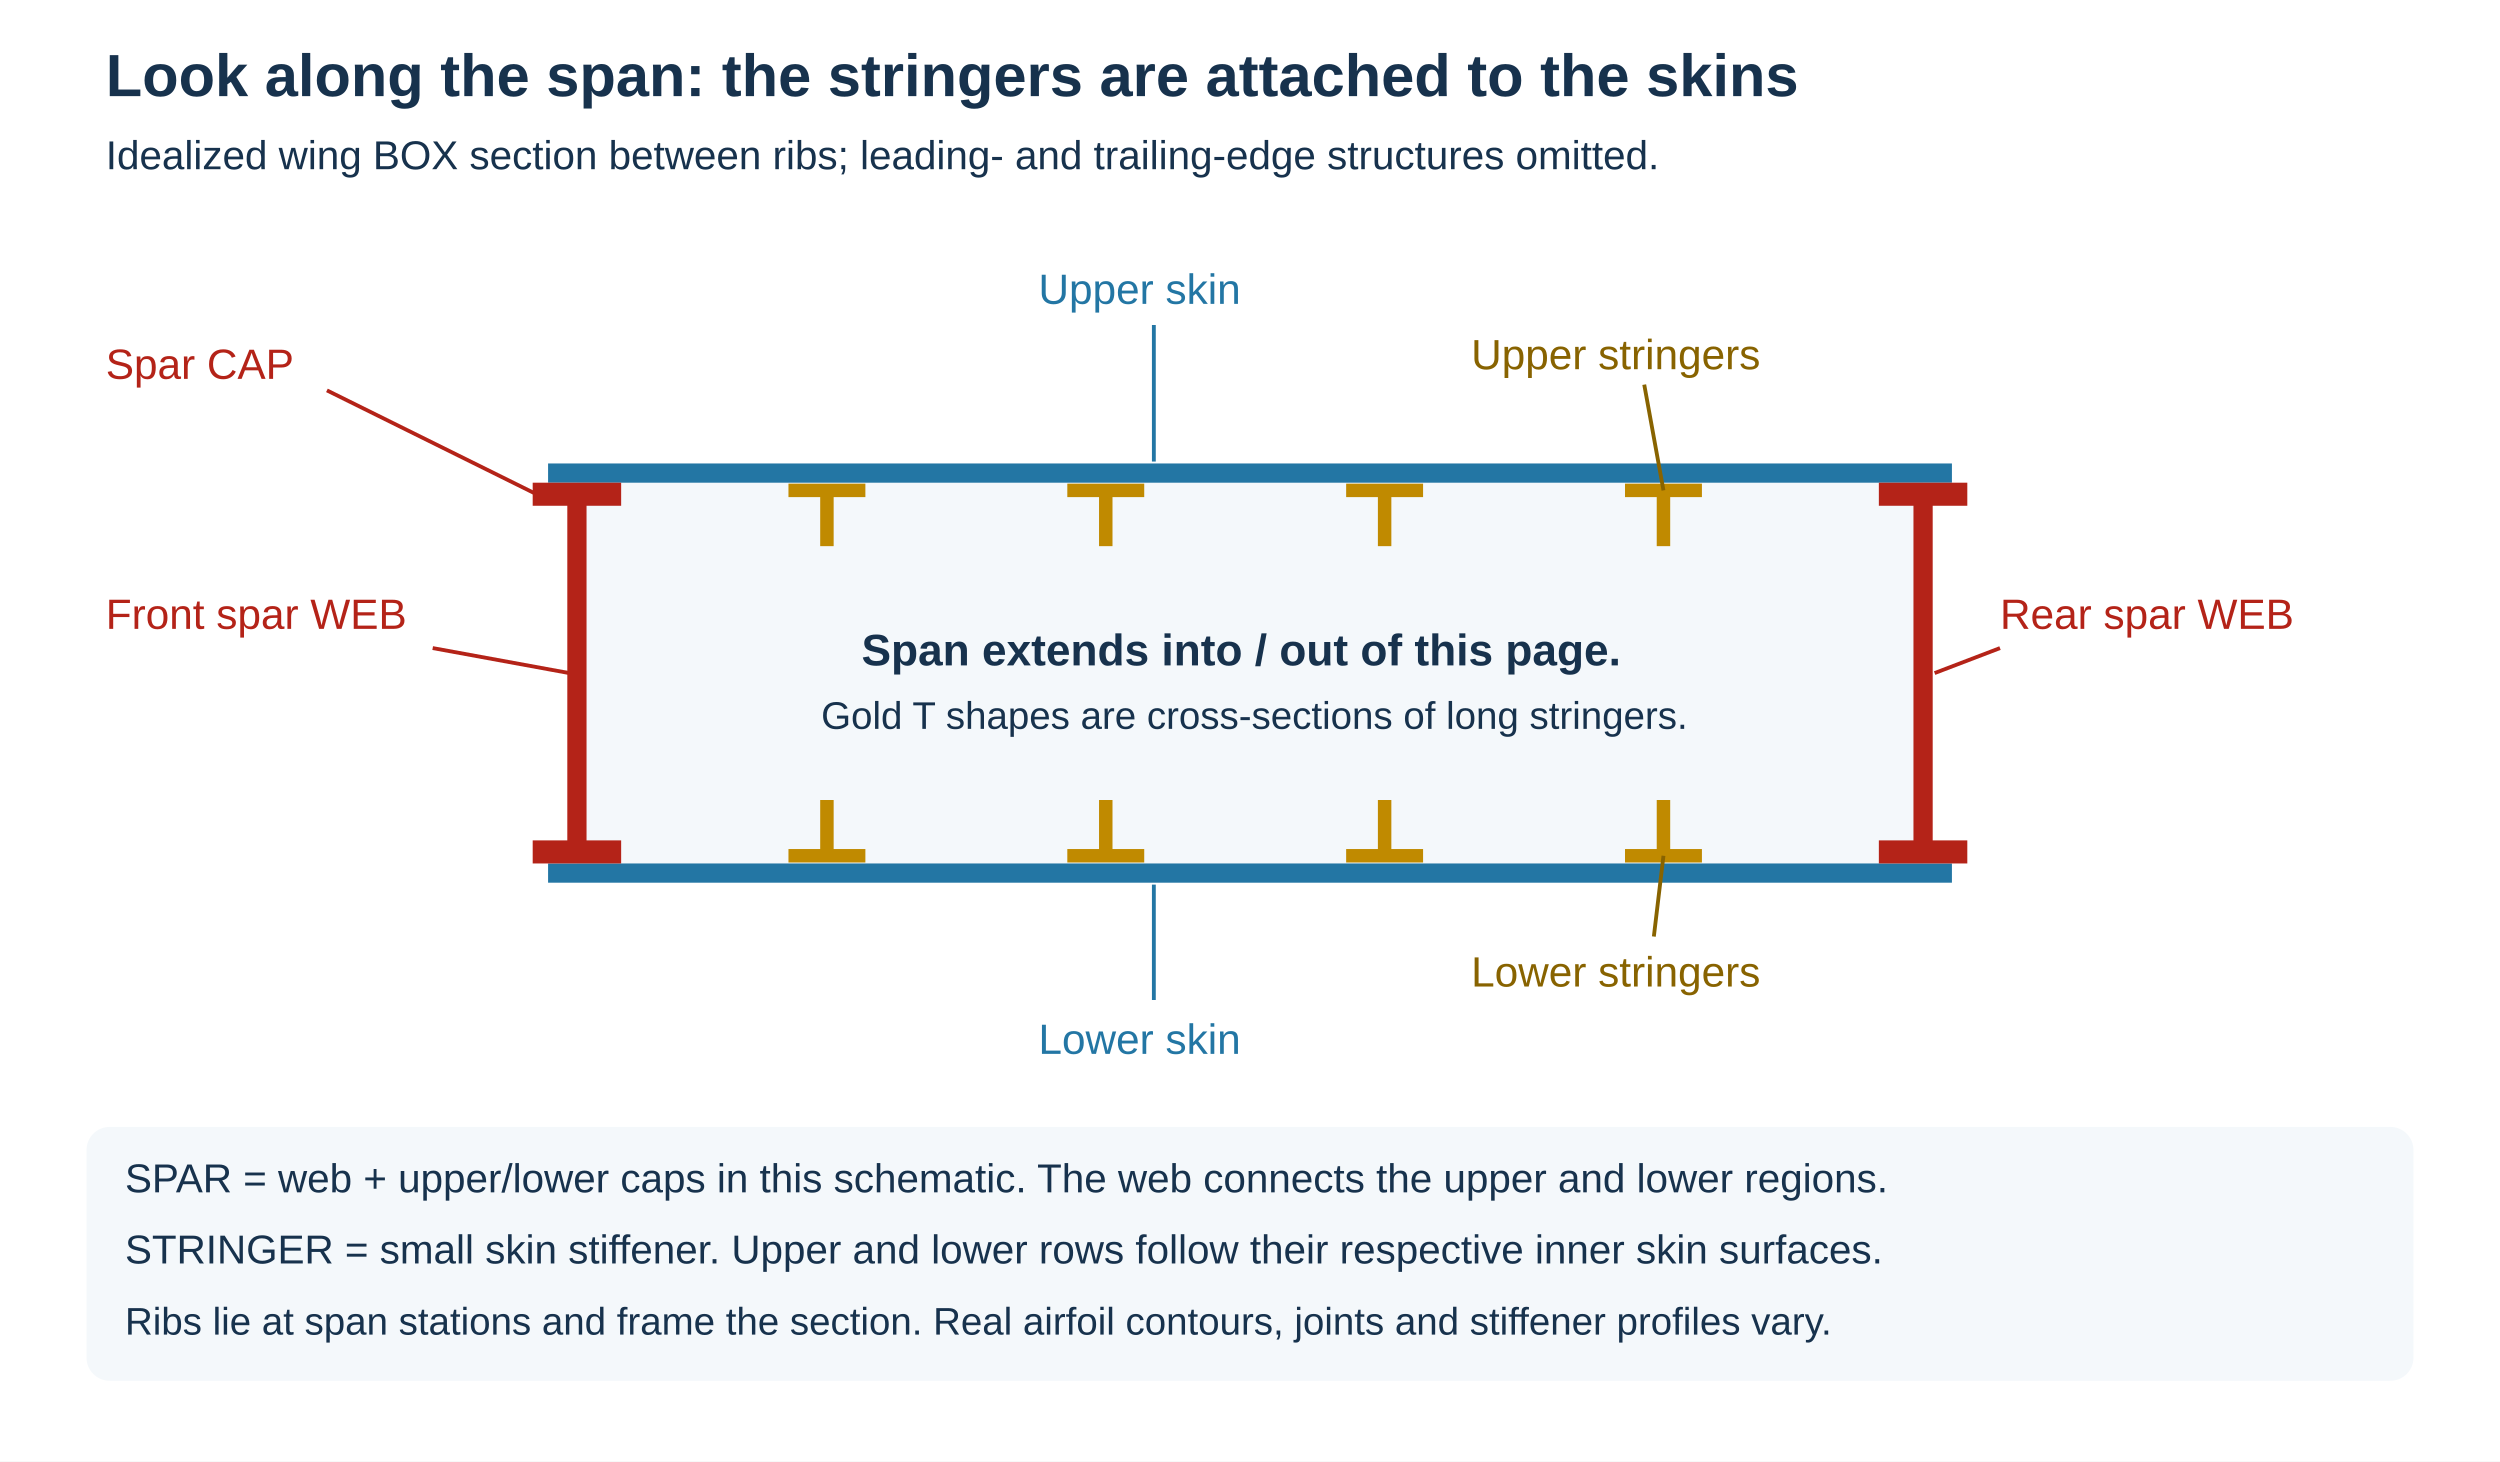
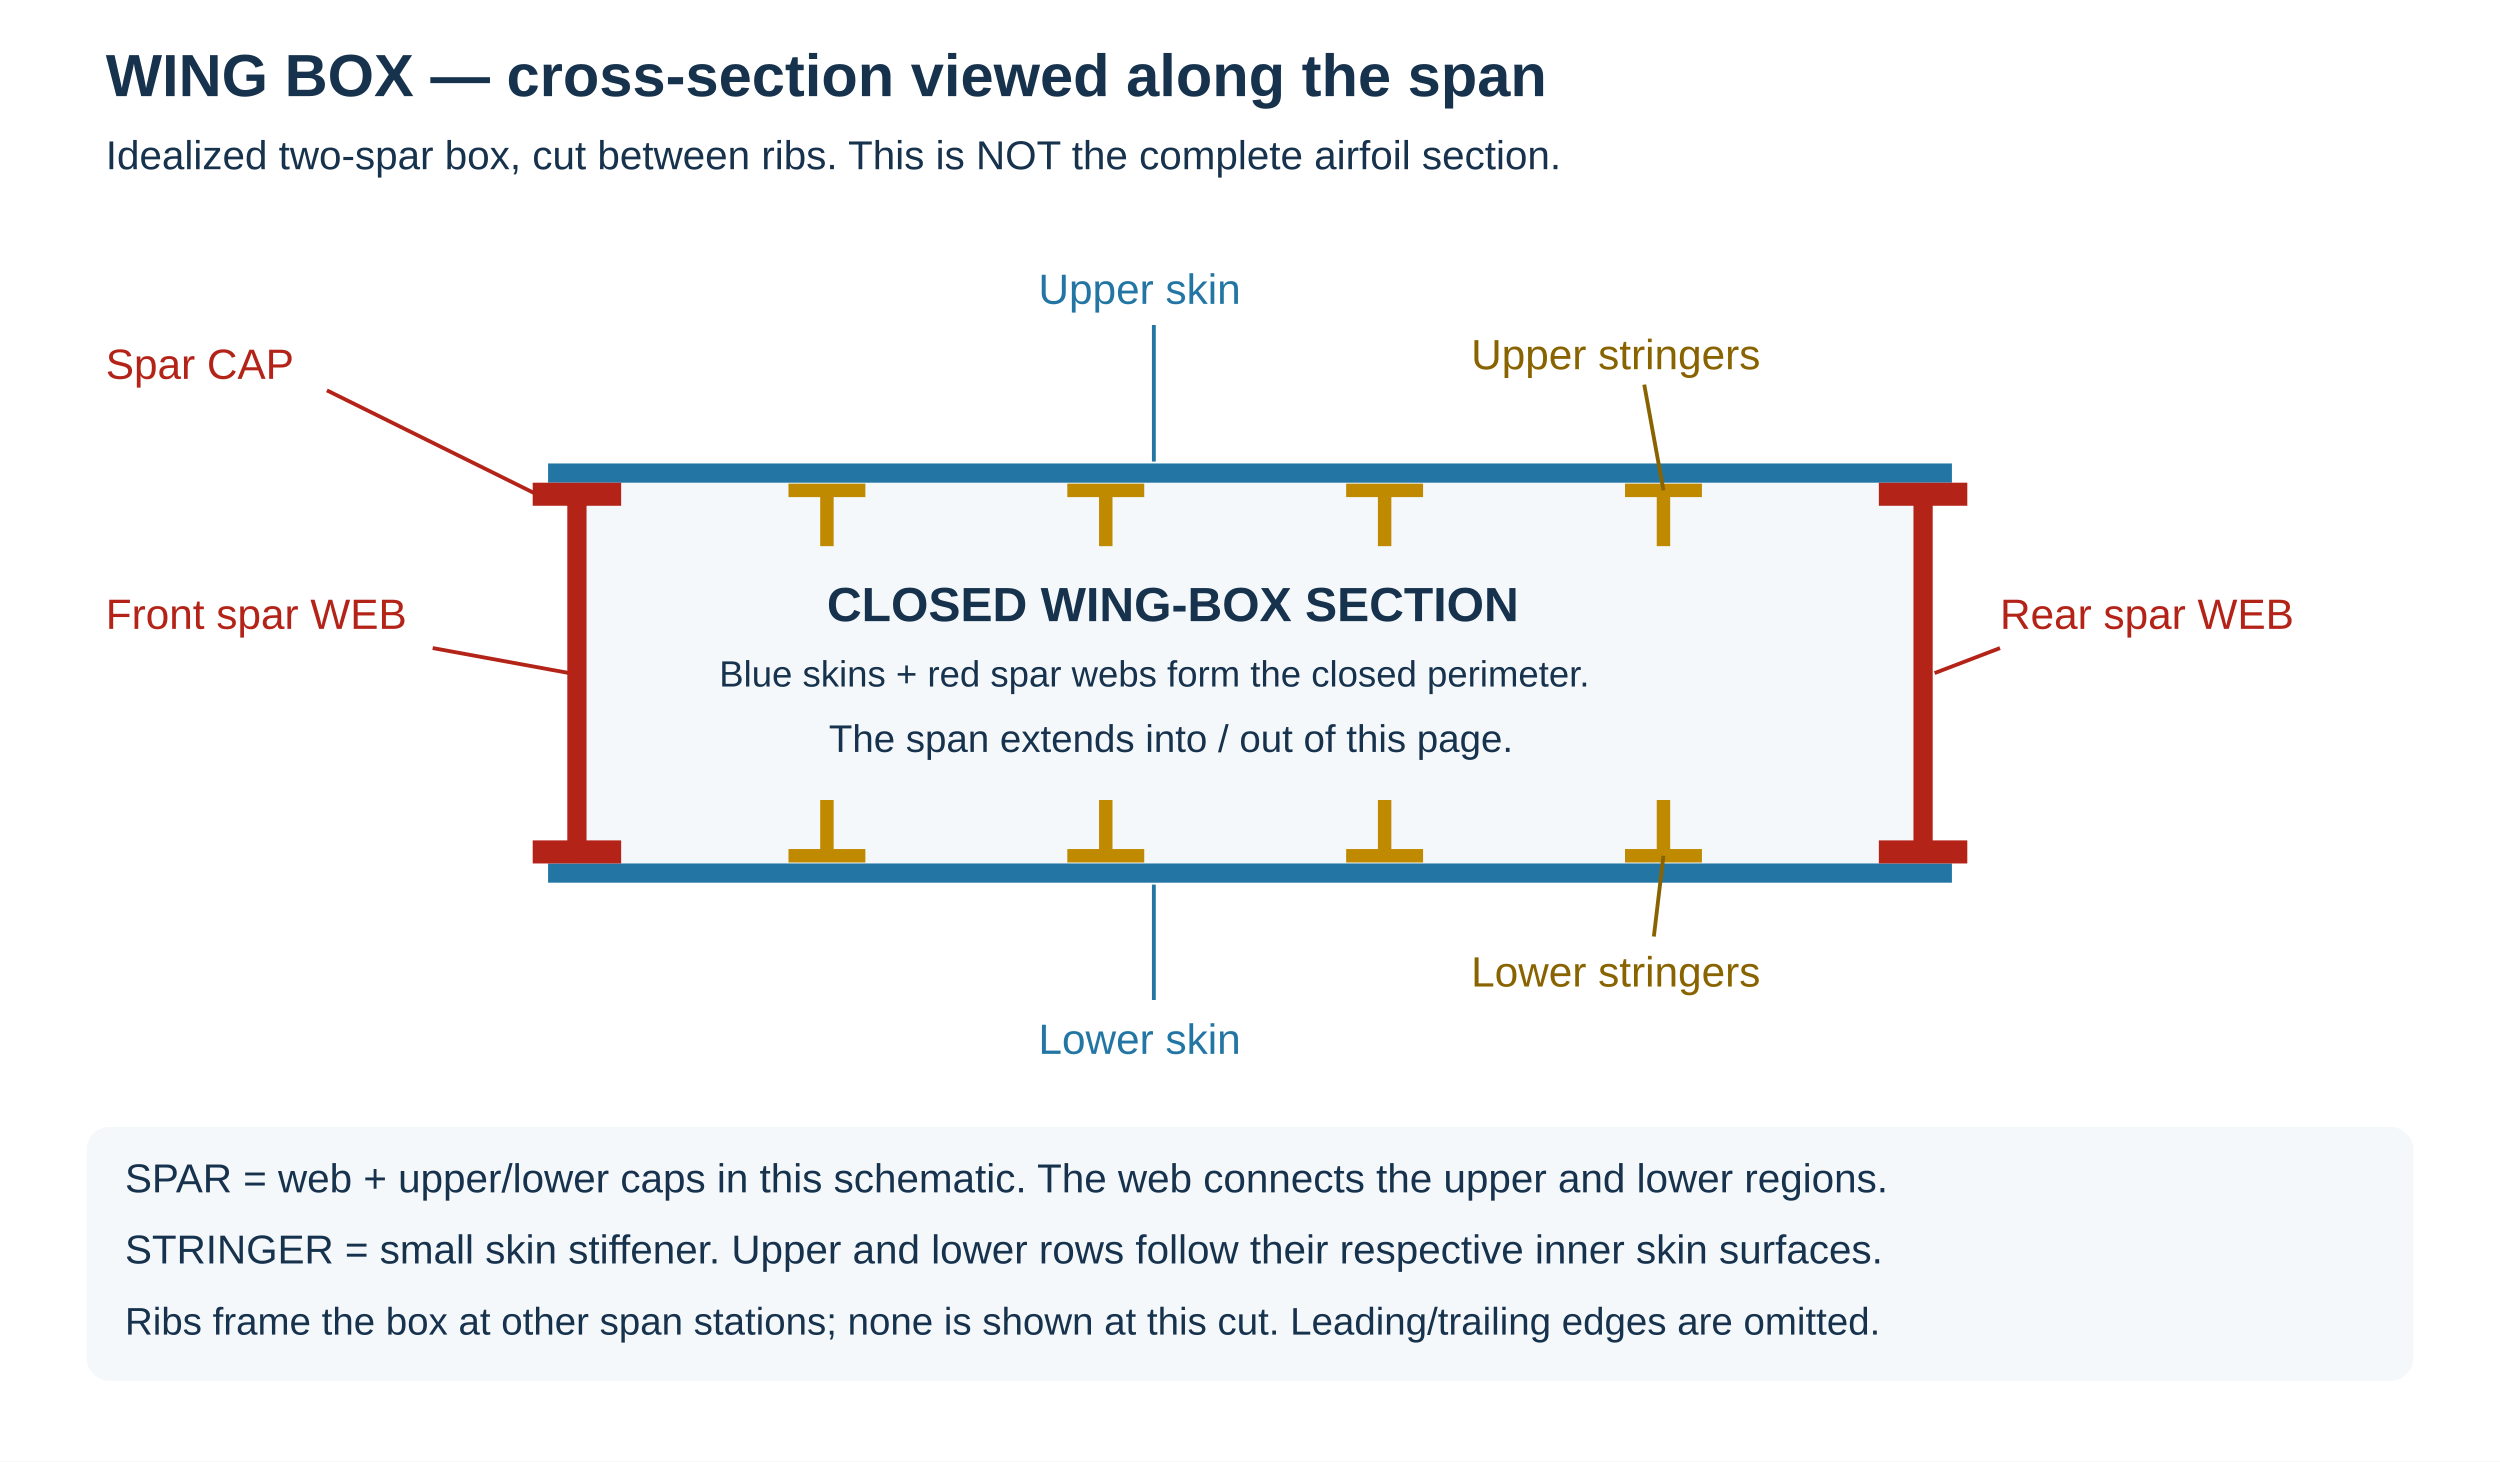
<svg xmlns="http://www.w3.org/2000/svg" width="1300" height="760" viewBox="0 0 1300 760" role="img" aria-labelledby="title desc">
  <rect width="1300" height="760" fill="white" />
  <g font-family="Arial,sans-serif" fill="#17324d">
-     <text x="55" y="50" font-size="31" font-weight="bold">Look along the span: the stringers are attached to the skins</text>
-     <text x="55" y="88" font-size="21">Idealized wing BOX section between ribs; leading- and trailing-edge structures omitted.</text>
+     <text x="55" y="50" font-size="31" font-weight="bold">WING BOX — cross-section viewed along the span</text>
+     <text x="55" y="88" font-size="21">Idealized two-spar box, cut between ribs. This is NOT the complete airfoil section.</text>
    <path d="M300 250H1000V450H300Z" fill="#f4f8fb" stroke="none" />
    <path d="M285 246H1015M285 454H1015" stroke="#2376a4" stroke-width="10" />
    <g stroke="#b42318" fill="none">
      <path d="M300 258V442M1000 258V442" stroke-width="10" />
      <path d="M277 257H323M277 443H323M977 257H1023M977 443H1023" stroke-width="12" />
    </g>
    <g stroke="#c08a00" stroke-width="7" fill="none">
      <path d="M410 255H450M430 255V284M555 255H595M575 255V284M700 255H740M720 255V284M845 255H885M865 255V284M410 445H450M430 445V416M555 445H595M575 445V416M700 445H740M720 445V416M845 445H885M865 445V416" />
    </g>
    <g font-size="22">
      <text x="540" y="158" fill="#2376a4">Upper skin</text>
      <path d="M600 169V240" stroke="#2376a4" stroke-width="2" />
      <text x="540" y="548" fill="#2376a4">Lower skin</text>
      <path d="M600 520V460" stroke="#2376a4" stroke-width="2" />
      <text x="55" y="327" fill="#b42318">Front spar WEB</text>
      <path d="M225 337L296 350" stroke="#b42318" stroke-width="2" />
      <text x="1040" y="327" fill="#b42318">Rear spar WEB</text>
      <path d="M1040 337L1006 350" stroke="#b42318" stroke-width="2" />
      <text x="55" y="197" fill="#b42318">Spar CAP</text>
      <path d="M170 203L279 257" stroke="#b42318" stroke-width="2" />
      <text x="765" y="192" fill="#886300">Upper stringers</text>
      <path d="M855 200L865 255" stroke="#886300" stroke-width="2" />
      <text x="765" y="513" fill="#886300">Lower stringers</text>
      <path d="M860 487L865 445" stroke="#886300" stroke-width="2" />
-       <text x="448" y="346" font-size="23" font-weight="bold">Span extends into / out of this page.</text>
-       <text x="427" y="379" font-size="20">Gold T shapes are cross-sections of long stringers.</text>
+       <text x="430" y="323" font-size="25" font-weight="bold">CLOSED WING-BOX SECTION</text>
+       <text x="374" y="357" font-size="19">Blue skins + red spar webs form the closed perimeter.</text>
+       <text x="431" y="391" font-size="20">The span extends into / out of this page.</text>
    </g>
    <rect x="45" y="586" width="1210" height="132" rx="12" fill="#f4f8fb" />
    <text x="65" y="620" font-size="21">SPAR = web + upper/lower caps in this schematic. The web connects the upper and lower regions.</text>
    <text x="65" y="657" font-size="21">STRINGER = small skin stiffener. Upper and lower rows follow their respective inner skin surfaces.</text>
-     <text x="65" y="694" font-size="20">Ribs lie at span stations and frame the section. Real airfoil contours, joints and stiffener profiles vary.</text>
+     <text x="65" y="694" font-size="20">Ribs frame the box at other span stations; none is shown at this cut. Leading/trailing edges are omitted.</text>
  </g>
</svg>
